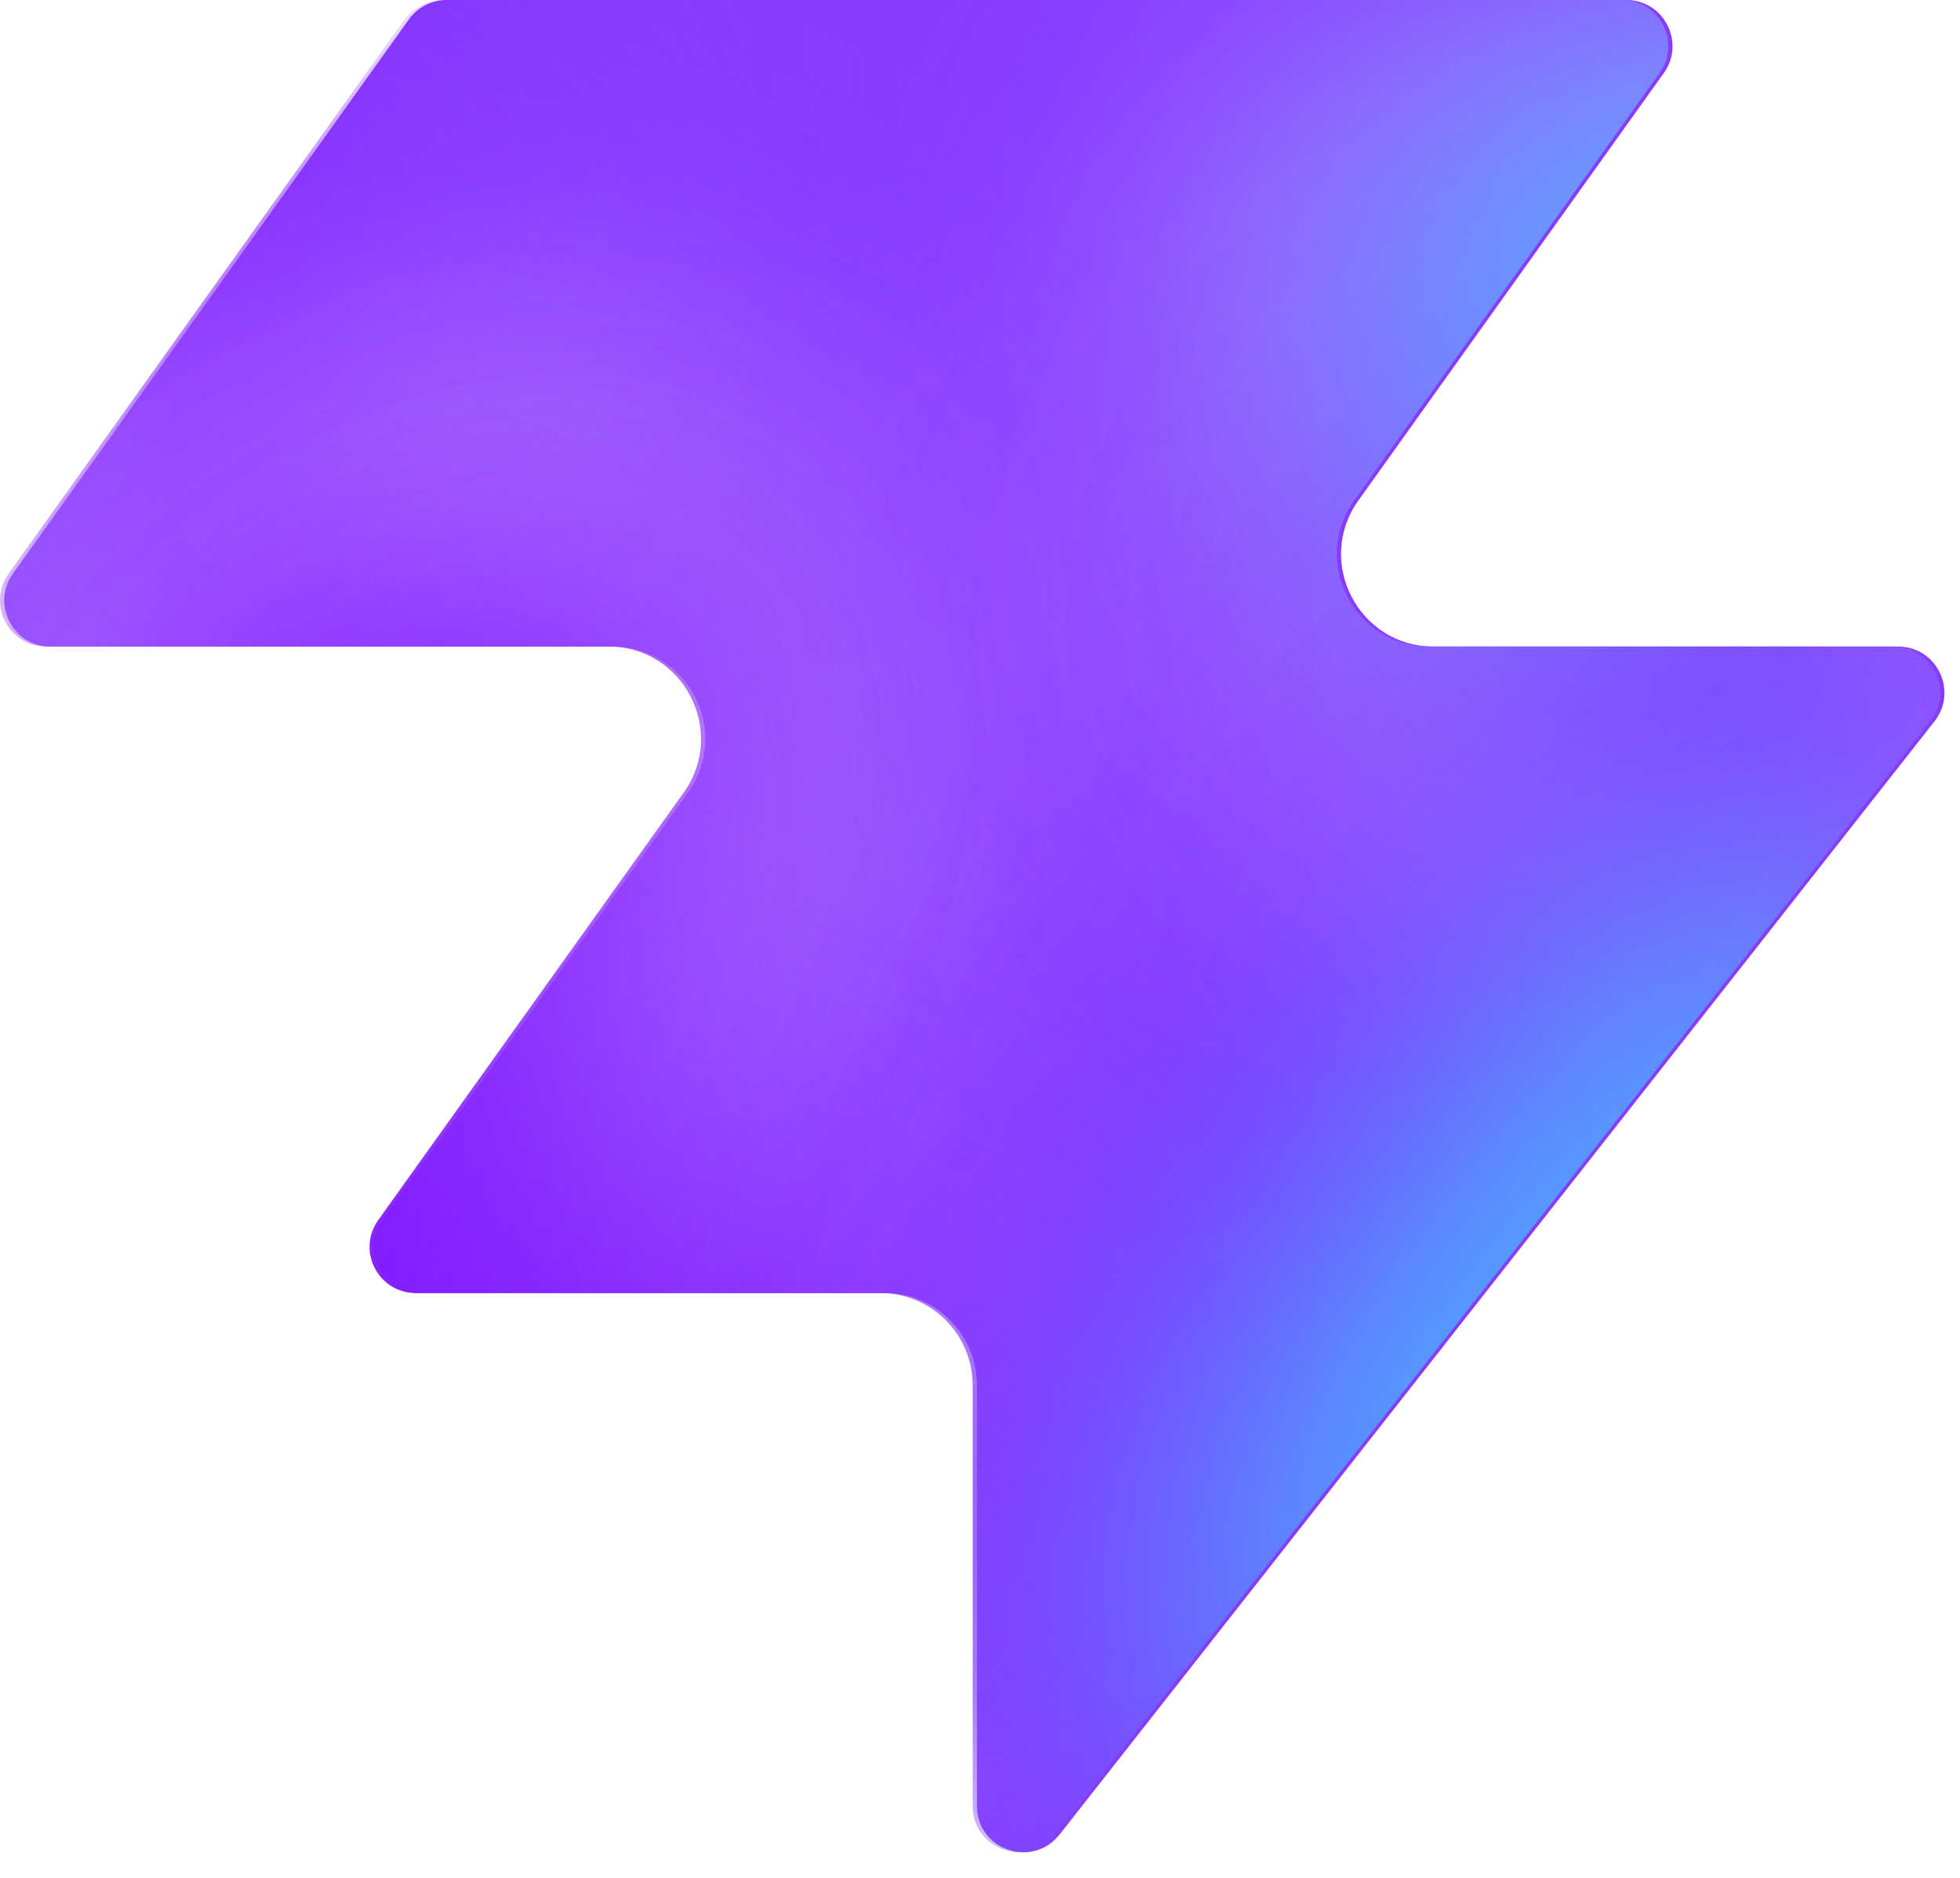
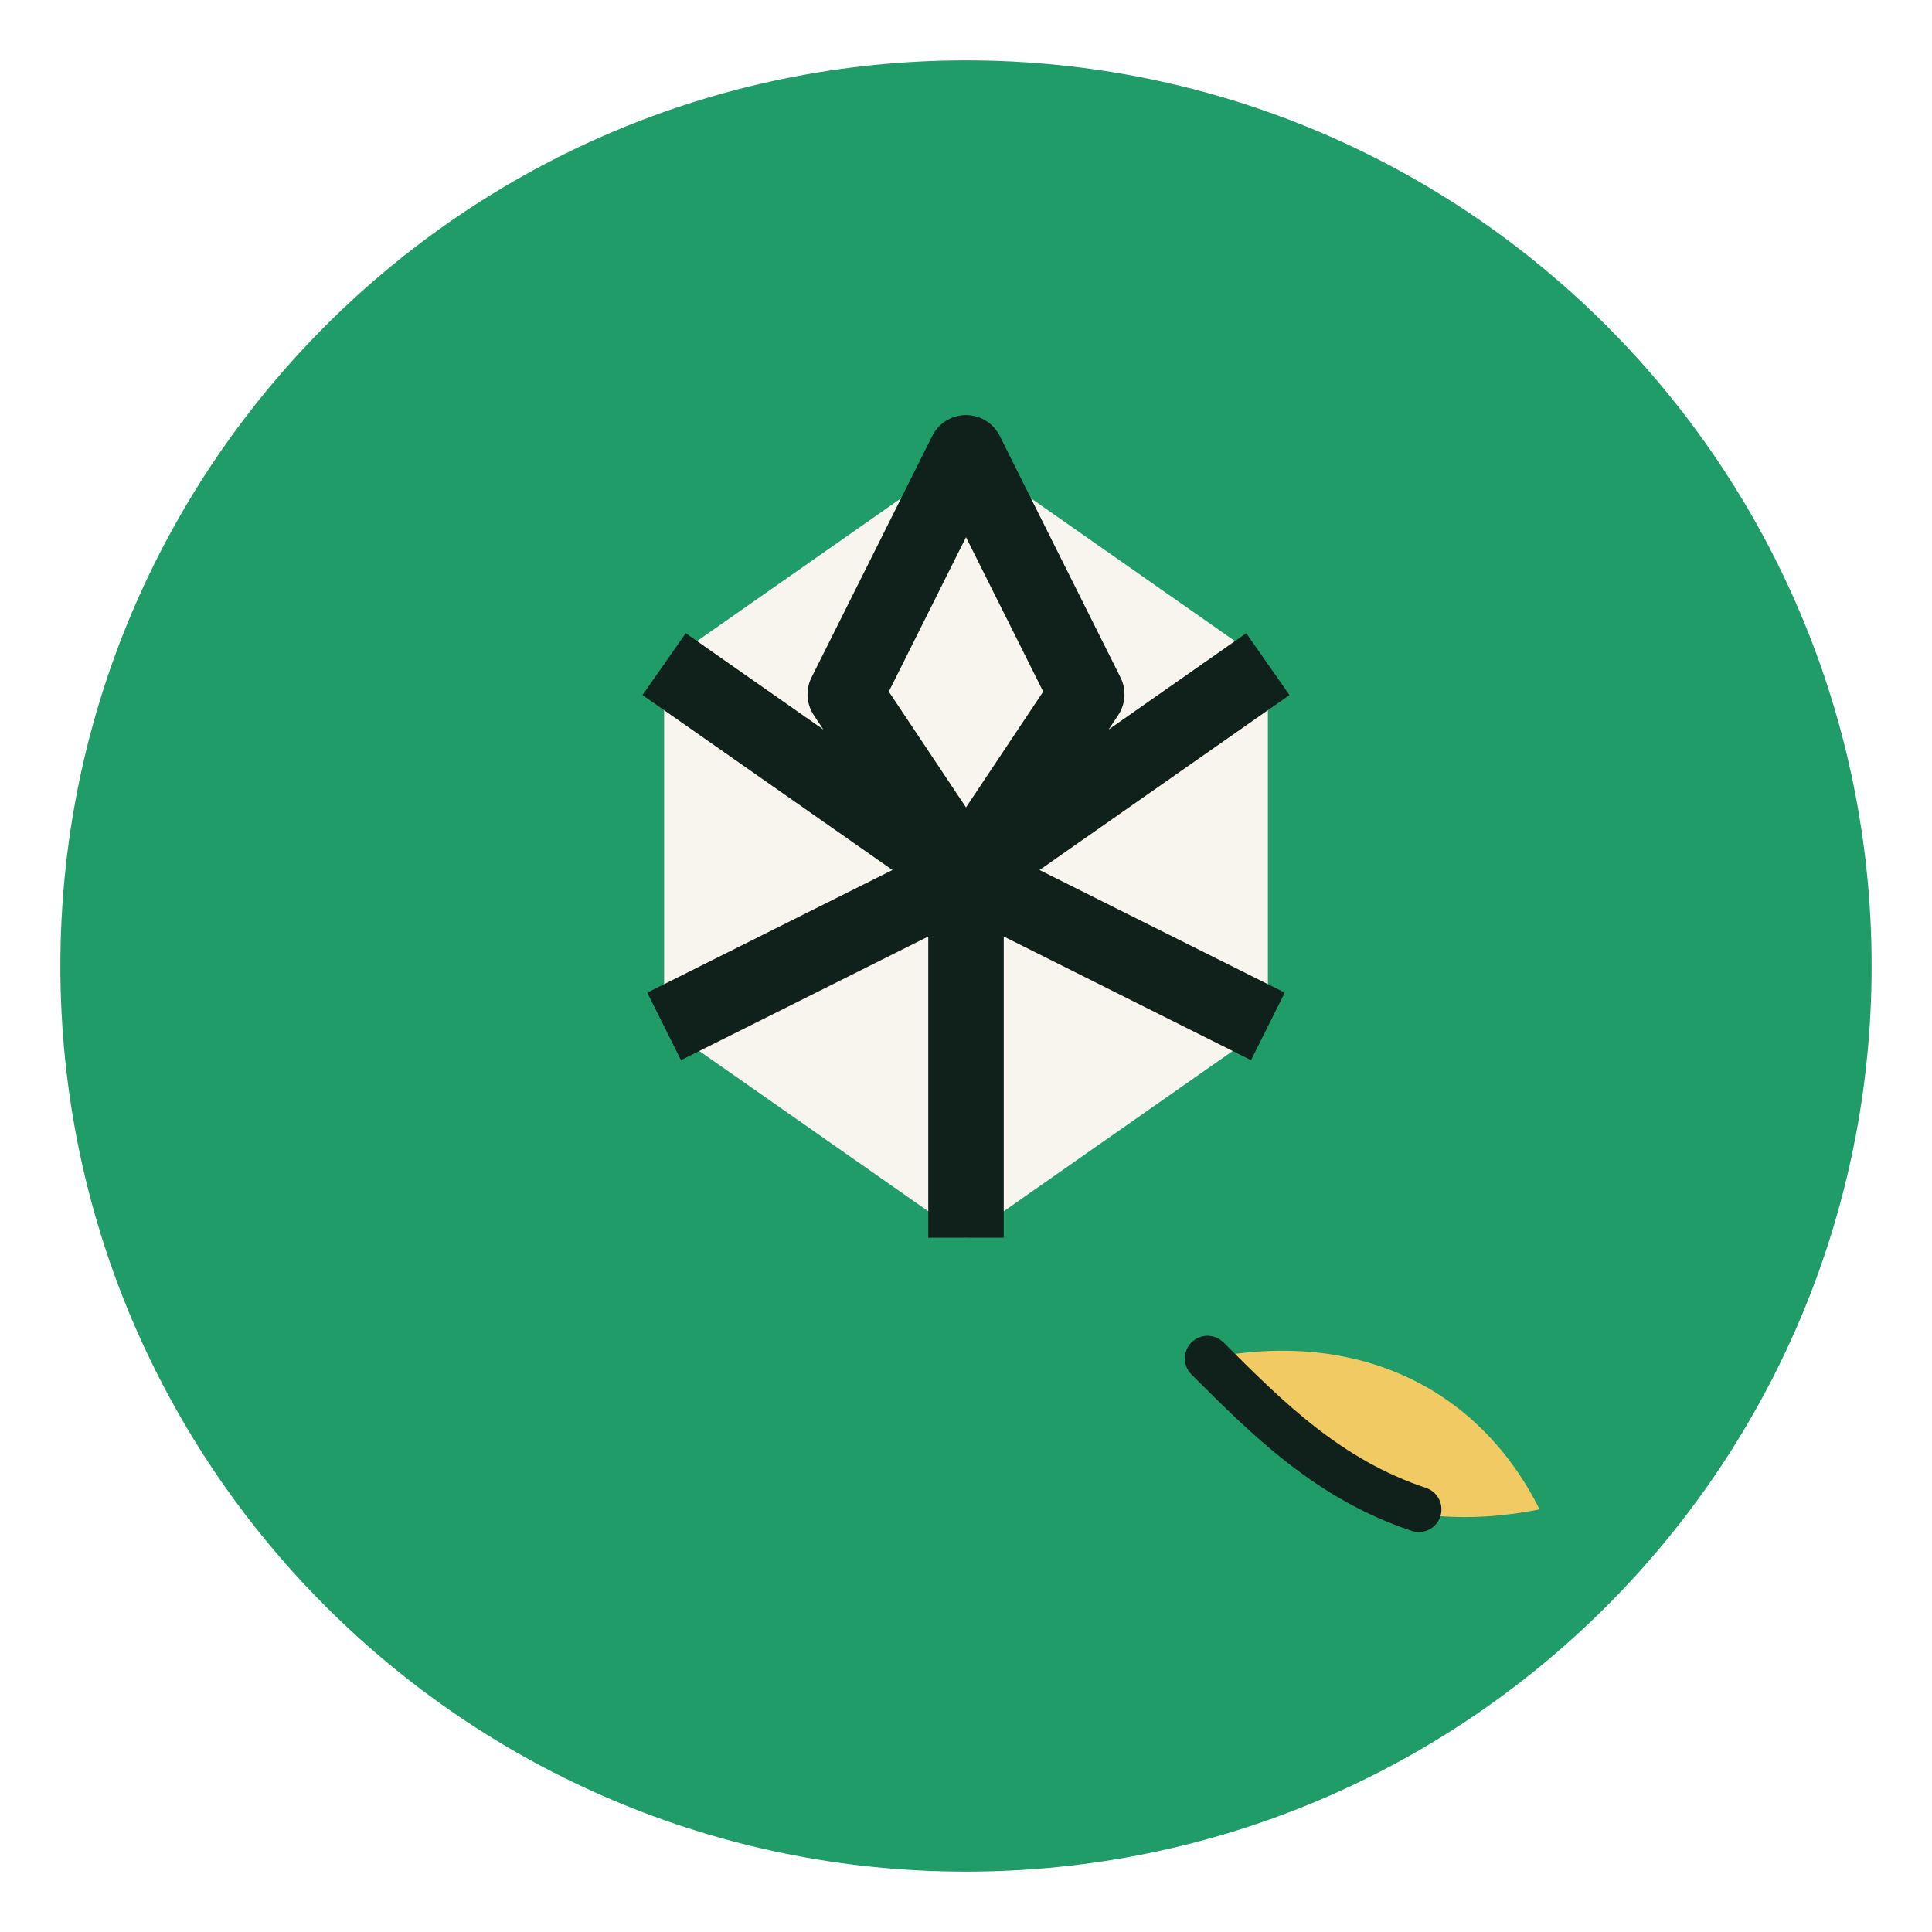
- <svg xmlns="http://www.w3.org/2000/svg" width="48" height="46" fill="none" viewBox="0 0 48 46">
-   <path fill="#863bff" d="M25.946 44.938c-.664.845-2.021.375-2.021-.698V33.937a2.26 2.26 0 0 0-2.262-2.262H10.287c-.92 0-1.456-1.04-.92-1.788l7.48-10.471c1.07-1.497 0-3.578-1.842-3.578H1.237c-.92 0-1.456-1.04-.92-1.788L10.013.474c.214-.297.556-.474.92-.474h28.894c.92 0 1.456 1.04.92 1.788l-7.48 10.471c-1.07 1.498 0 3.579 1.842 3.579h11.377c.943 0 1.473 1.088.89 1.83L25.947 44.94z" style="fill:#863bff;fill:color(display-p3 .525 .23 1);fill-opacity:1" />
-   <mask id="a" width="48" height="46" x="0" y="0" maskUnits="userSpaceOnUse" style="mask-type:alpha">
-     <path fill="#000" d="M25.842 44.938c-.664.844-2.021.375-2.021-.698V33.937a2.26 2.26 0 0 0-2.262-2.262H10.183c-.92 0-1.456-1.04-.92-1.788l7.48-10.471c1.07-1.498 0-3.579-1.842-3.579H1.133c-.92 0-1.456-1.04-.92-1.787L9.91.473c.214-.297.556-.474.92-.474h28.894c.92 0 1.456 1.04.92 1.788l-7.48 10.471c-1.07 1.498 0 3.578 1.842 3.578h11.377c.943 0 1.473 1.088.89 1.832L25.843 44.94z" style="fill:#000;fill-opacity:1" />
-   </mask>
-   <g mask="url(#a)">
-     <g filter="url(#b)">
-       <ellipse cx="5.508" cy="14.704" fill="#ede6ff" rx="5.508" ry="14.704" style="fill:#ede6ff;fill:color(display-p3 .927 .903 1);fill-opacity:1" transform="matrix(.00324 1 1 -.00324 -4.47 31.516)" />
-     </g>
-     <g filter="url(#c)">
-       <ellipse cx="10.399" cy="29.851" fill="#ede6ff" rx="10.399" ry="29.851" style="fill:#ede6ff;fill:color(display-p3 .927 .903 1);fill-opacity:1" transform="matrix(.00324 1 1 -.00324 -39.328 7.883)" />
-     </g>
-     <g filter="url(#d)">
-       <ellipse cx="5.508" cy="30.487" fill="#7e14ff" rx="5.508" ry="30.487" style="fill:#7e14ff;fill:color(display-p3 .492 .077 1);fill-opacity:1" transform="rotate(89.814 -25.913 -14.639)scale(1 -1)" />
-     </g>
-     <g filter="url(#e)">
-       <ellipse cx="5.508" cy="30.599" fill="#7e14ff" rx="5.508" ry="30.599" style="fill:#7e14ff;fill:color(display-p3 .492 .077 1);fill-opacity:1" transform="rotate(89.814 -32.644 -3.334)scale(1 -1)" />
-     </g>
-     <g filter="url(#f)">
-       <ellipse cx="5.508" cy="30.599" fill="#7e14ff" rx="5.508" ry="30.599" style="fill:#7e14ff;fill:color(display-p3 .492 .077 1);fill-opacity:1" transform="matrix(.00324 1 1 -.00324 -34.34 30.47)" />
-     </g>
-     <g filter="url(#g)">
-       <ellipse cx="14.072" cy="22.078" fill="#ede6ff" rx="14.072" ry="22.078" style="fill:#ede6ff;fill:color(display-p3 .927 .903 1);fill-opacity:1" transform="rotate(93.35 24.506 48.493)scale(-1 1)" />
-     </g>
-     <g filter="url(#h)">
-       <ellipse cx="3.47" cy="21.501" fill="#7e14ff" rx="3.47" ry="21.501" style="fill:#7e14ff;fill:color(display-p3 .492 .077 1);fill-opacity:1" transform="rotate(89.009 28.708 47.59)scale(-1 1)" />
-     </g>
-     <g filter="url(#i)">
-       <ellipse cx="3.47" cy="21.501" fill="#7e14ff" rx="3.47" ry="21.501" style="fill:#7e14ff;fill:color(display-p3 .492 .077 1);fill-opacity:1" transform="rotate(89.009 28.708 47.59)scale(-1 1)" />
-     </g>
-     <g filter="url(#j)">
-       <ellipse cx=".387" cy="8.972" fill="#7e14ff" rx="4.407" ry="29.108" style="fill:#7e14ff;fill:color(display-p3 .492 .077 1);fill-opacity:1" transform="rotate(39.51 .387 8.972)" />
-     </g>
-     <g filter="url(#k)">
-       <ellipse cx="47.523" cy="-6.092" fill="#7e14ff" rx="4.407" ry="29.108" style="fill:#7e14ff;fill:color(display-p3 .492 .077 1);fill-opacity:1" transform="rotate(37.892 47.523 -6.092)" />
-     </g>
-     <g filter="url(#l)">
-       <ellipse cx="41.412" cy="6.333" fill="#47bfff" rx="5.971" ry="9.665" style="fill:#47bfff;fill:color(display-p3 .28 .748 1);fill-opacity:1" transform="rotate(37.892 41.412 6.333)" />
-     </g>
-     <g filter="url(#m)">
-       <ellipse cx="-1.879" cy="38.332" fill="#7e14ff" rx="4.407" ry="29.108" style="fill:#7e14ff;fill:color(display-p3 .492 .077 1);fill-opacity:1" transform="rotate(37.892 -1.88 38.332)" />
-     </g>
-     <g filter="url(#n)">
-       <ellipse cx="-1.879" cy="38.332" fill="#7e14ff" rx="4.407" ry="29.108" style="fill:#7e14ff;fill:color(display-p3 .492 .077 1);fill-opacity:1" transform="rotate(37.892 -1.88 38.332)" />
-     </g>
-     <g filter="url(#o)">
-       <ellipse cx="35.651" cy="29.907" fill="#7e14ff" rx="4.407" ry="29.108" style="fill:#7e14ff;fill:color(display-p3 .492 .077 1);fill-opacity:1" transform="rotate(37.892 35.651 29.907)" />
-     </g>
-     <g filter="url(#p)">
-       <ellipse cx="38.418" cy="32.4" fill="#47bfff" rx="5.971" ry="15.297" style="fill:#47bfff;fill:color(display-p3 .28 .748 1);fill-opacity:1" transform="rotate(37.892 38.418 32.4)" />
-     </g>
-   </g>
-   <defs>
-     <filter id="b" width="60.045" height="41.654" x="-19.77" y="16.149" color-interpolation-filters="sRGB" filterUnits="userSpaceOnUse">
-       <feFlood flood-opacity="0" result="BackgroundImageFix" />
-       <feBlend in="SourceGraphic" in2="BackgroundImageFix" result="shape" />
-       <feGaussianBlur result="effect1_foregroundBlur_2002_17158" stdDeviation="7.659" />
-     </filter>
-     <filter id="c" width="90.34" height="51.437" x="-54.613" y="-7.533" color-interpolation-filters="sRGB" filterUnits="userSpaceOnUse">
-       <feFlood flood-opacity="0" result="BackgroundImageFix" />
-       <feBlend in="SourceGraphic" in2="BackgroundImageFix" result="shape" />
-       <feGaussianBlur result="effect1_foregroundBlur_2002_17158" stdDeviation="7.659" />
-     </filter>
-     <filter id="d" width="79.355" height="29.4" x="-49.64" y="2.03" color-interpolation-filters="sRGB" filterUnits="userSpaceOnUse">
-       <feFlood flood-opacity="0" result="BackgroundImageFix" />
-       <feBlend in="SourceGraphic" in2="BackgroundImageFix" result="shape" />
-       <feGaussianBlur result="effect1_foregroundBlur_2002_17158" stdDeviation="4.596" />
-     </filter>
-     <filter id="e" width="79.579" height="29.4" x="-45.045" y="20.029" color-interpolation-filters="sRGB" filterUnits="userSpaceOnUse">
-       <feFlood flood-opacity="0" result="BackgroundImageFix" />
-       <feBlend in="SourceGraphic" in2="BackgroundImageFix" result="shape" />
-       <feGaussianBlur result="effect1_foregroundBlur_2002_17158" stdDeviation="4.596" />
-     </filter>
-     <filter id="f" width="79.579" height="29.4" x="-43.513" y="21.178" color-interpolation-filters="sRGB" filterUnits="userSpaceOnUse">
-       <feFlood flood-opacity="0" result="BackgroundImageFix" />
-       <feBlend in="SourceGraphic" in2="BackgroundImageFix" result="shape" />
-       <feGaussianBlur result="effect1_foregroundBlur_2002_17158" stdDeviation="4.596" />
-     </filter>
-     <filter id="g" width="74.749" height="58.852" x="15.756" y="-17.901" color-interpolation-filters="sRGB" filterUnits="userSpaceOnUse">
-       <feFlood flood-opacity="0" result="BackgroundImageFix" />
-       <feBlend in="SourceGraphic" in2="BackgroundImageFix" result="shape" />
-       <feGaussianBlur result="effect1_foregroundBlur_2002_17158" stdDeviation="7.659" />
-     </filter>
-     <filter id="h" width="61.377" height="25.362" x="23.548" y="2.284" color-interpolation-filters="sRGB" filterUnits="userSpaceOnUse">
-       <feFlood flood-opacity="0" result="BackgroundImageFix" />
-       <feBlend in="SourceGraphic" in2="BackgroundImageFix" result="shape" />
-       <feGaussianBlur result="effect1_foregroundBlur_2002_17158" stdDeviation="4.596" />
-     </filter>
-     <filter id="i" width="61.377" height="25.362" x="23.548" y="2.284" color-interpolation-filters="sRGB" filterUnits="userSpaceOnUse">
-       <feFlood flood-opacity="0" result="BackgroundImageFix" />
-       <feBlend in="SourceGraphic" in2="BackgroundImageFix" result="shape" />
-       <feGaussianBlur result="effect1_foregroundBlur_2002_17158" stdDeviation="4.596" />
-     </filter>
-     <filter id="j" width="56.045" height="63.649" x="-27.636" y="-22.853" color-interpolation-filters="sRGB" filterUnits="userSpaceOnUse">
-       <feFlood flood-opacity="0" result="BackgroundImageFix" />
-       <feBlend in="SourceGraphic" in2="BackgroundImageFix" result="shape" />
-       <feGaussianBlur result="effect1_foregroundBlur_2002_17158" stdDeviation="4.596" />
-     </filter>
-     <filter id="k" width="54.814" height="64.646" x="20.116" y="-38.415" color-interpolation-filters="sRGB" filterUnits="userSpaceOnUse">
-       <feFlood flood-opacity="0" result="BackgroundImageFix" />
-       <feBlend in="SourceGraphic" in2="BackgroundImageFix" result="shape" />
-       <feGaussianBlur result="effect1_foregroundBlur_2002_17158" stdDeviation="4.596" />
-     </filter>
-     <filter id="l" width="33.541" height="35.313" x="24.641" y="-11.323" color-interpolation-filters="sRGB" filterUnits="userSpaceOnUse">
-       <feFlood flood-opacity="0" result="BackgroundImageFix" />
-       <feBlend in="SourceGraphic" in2="BackgroundImageFix" result="shape" />
-       <feGaussianBlur result="effect1_foregroundBlur_2002_17158" stdDeviation="4.596" />
-     </filter>
-     <filter id="m" width="54.814" height="64.646" x="-29.286" y="6.009" color-interpolation-filters="sRGB" filterUnits="userSpaceOnUse">
-       <feFlood flood-opacity="0" result="BackgroundImageFix" />
-       <feBlend in="SourceGraphic" in2="BackgroundImageFix" result="shape" />
-       <feGaussianBlur result="effect1_foregroundBlur_2002_17158" stdDeviation="4.596" />
-     </filter>
-     <filter id="n" width="54.814" height="64.646" x="-29.286" y="6.009" color-interpolation-filters="sRGB" filterUnits="userSpaceOnUse">
-       <feFlood flood-opacity="0" result="BackgroundImageFix" />
-       <feBlend in="SourceGraphic" in2="BackgroundImageFix" result="shape" />
-       <feGaussianBlur result="effect1_foregroundBlur_2002_17158" stdDeviation="4.596" />
-     </filter>
-     <filter id="o" width="54.814" height="64.646" x="8.244" y="-2.416" color-interpolation-filters="sRGB" filterUnits="userSpaceOnUse">
-       <feFlood flood-opacity="0" result="BackgroundImageFix" />
-       <feBlend in="SourceGraphic" in2="BackgroundImageFix" result="shape" />
-       <feGaussianBlur result="effect1_foregroundBlur_2002_17158" stdDeviation="4.596" />
-     </filter>
-     <filter id="p" width="39.409" height="43.623" x="18.713" y="10.588" color-interpolation-filters="sRGB" filterUnits="userSpaceOnUse">
-       <feFlood flood-opacity="0" result="BackgroundImageFix" />
-       <feBlend in="SourceGraphic" in2="BackgroundImageFix" result="shape" />
-       <feGaussianBlur result="effect1_foregroundBlur_2002_17158" stdDeviation="4.596" />
-     </filter>
-   </defs>
+ <svg xmlns="http://www.w3.org/2000/svg" viewBox="0 0 64 64">
+   <circle cx="32" cy="32" r="30" fill="#1f9c68" />
+   <path d="M32 15 42 22v12l-10 7-10-7V22z" fill="#f8f5ee" />
+   <path d="m32 15 4 8-4 6-4-6zM22 22l10 7 10-7M22 34l10-5 10 5M32 41V29" fill="none" stroke="#10201a" stroke-linejoin="round" stroke-width="2.5" />
+   <path d="M40 45c5-1 9 1 11 5-5 1-9-1-11-5Z" fill="#f1ca63" />
+   <path d="M40 45c2 2 4 4 7 5" fill="none" stroke="#10201a" stroke-linecap="round" stroke-width="1.5" />
</svg>
